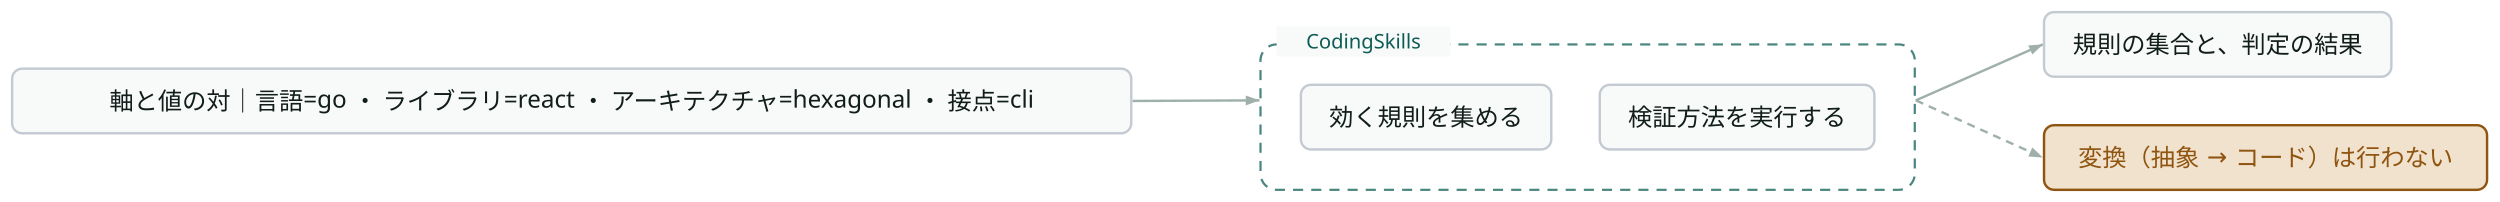
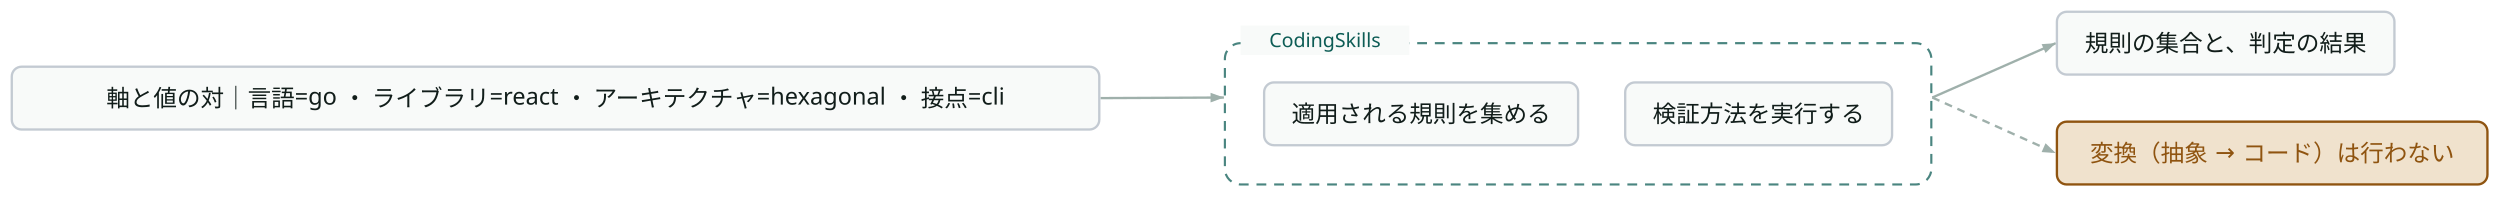
- <svg class="wf-fig" viewBox="0 0 1238 100" width="1238" height="100" role="img">
+ <svg class="wf-fig" viewBox="0 0 1274 100" width="1274" height="100" role="img">
  <g transform="translate(6.0,6.0)">
    <path d="M554.8,44.0 L617.7,43.7" fill="none" stroke="#9fb0ab" stroke-width="1.2" />
    <polygon points="617.7,43.7 610.9,46.2 610.9,41.3" fill="#9fb0ab" />
-     <path d="M942.7,43.7 L1005.6,16.0" fill="none" stroke="#9fb0ab" stroke-width="1.2" />
-     <polygon points="1005.6,16.0 1000.4,21.0 998.4,16.5" fill="#9fb0ab" />
-     <path d="M942.7,43.7 L1005.6,72.0" fill="none" stroke="#9fb0ab" stroke-width="1.2" stroke-dasharray="4 3" />
-     <polygon points="1005.6,72.0 998.4,71.5 1000.4,67.0" fill="#9fb0ab" />
+     <path d="M978.7,43.7 L1041.6,16.0" fill="none" stroke="#9fb0ab" stroke-width="1.2" />
+     <polygon points="1041.6,16.0 1036.4,21.0 1034.4,16.5" fill="#9fb0ab" />
+     <path d="M978.7,43.7 L1041.6,72.0" fill="none" stroke="#9fb0ab" stroke-width="1.2" stroke-dasharray="4 3" />
+     <polygon points="1041.6,72.0 1034.4,71.5 1036.4,67.0" fill="#9fb0ab" />
    <g class="wf-node" transform="translate(0.0,28.0)">
      <g class="svg-box" role="plain">
        <rect x="0" y="0" width="554.2" height="32.0" rx="5.0" fill="#f8faf9" stroke="#C3CAD2" stroke-width="1.2" />
        <text x="277.1" y="20.3" text-anchor="middle" font-family="Noto Sans JP, Hiragino Kaku Gothic ProN, sans-serif" font-size="12.0" font-weight="400" fill="#111d1a">軸と値の対｜言語=go ・ ライブラリ=react ・ アーキテクチャ=hexagonal ・ 接点=cli</text>
      </g>
    </g>
    <g class="wf-node" transform="translate(618.2,0.0)">
-       <rect x="0.0" y="16.0" width="324.0" height="72.0" rx="8.0" fill="none" stroke="#0d5c55" stroke-width="1.1" stroke-dasharray="5 4" opacity="0.75" />
+       <rect x="0.0" y="16.0" width="360.0" height="72.0" rx="8.0" fill="none" stroke="#0d5c55" stroke-width="1.1" stroke-dasharray="5 4" opacity="0.75" />
      <g transform="translate(14.0,30.0)">
        <g transform="translate(6.0,6.0)">
          <g class="wf-node" transform="translate(0.0,0.0)">
            <g class="svg-box" role="plain">
-               <rect x="0" y="0" width="124.0" height="32.0" rx="5.0" fill="#f8faf9" stroke="#C3CAD2" stroke-width="1.2" />
-               <text x="62.0" y="20.3" text-anchor="middle" font-family="Noto Sans JP, Hiragino Kaku Gothic ProN, sans-serif" font-size="12.0" font-weight="400" fill="#111d1a">効く規則を集める</text>
+               <rect x="0" y="0" width="160.0" height="32.0" rx="5.0" fill="#f8faf9" stroke="#C3CAD2" stroke-width="1.2" />
+               <text x="80.0" y="20.3" text-anchor="middle" font-family="Noto Sans JP, Hiragino Kaku Gothic ProN, sans-serif" font-size="12.0" font-weight="400" fill="#111d1a">適用される規則を集める</text>
            </g>
          </g>
-           <g class="wf-node" transform="translate(148.0,0.0)">
+           <g class="wf-node" transform="translate(184.0,0.0)">
            <g class="svg-box" role="plain">
              <rect x="0" y="0" width="136.0" height="32.0" rx="5.0" fill="#f8faf9" stroke="#C3CAD2" stroke-width="1.2" />
              <text x="68.0" y="20.3" text-anchor="middle" font-family="Noto Sans JP, Hiragino Kaku Gothic ProN, sans-serif" font-size="12.0" font-weight="400" fill="#111d1a">検証方法を実行する</text>
            </g>
          </g>
        </g>
      </g>
      <rect x="8.0" y="7.0" width="86.0" height="15.0" fill="#f8faf9" />
      <text x="51.0" y="18.0" text-anchor="middle" font-family="Noto Sans JP, Hiragino Kaku Gothic ProN, sans-serif" font-size="10.0" fill="#0d5c55">CodingSkills</text>
    </g>
-     <g class="wf-node" transform="translate(1006.2,0.0)">
+     <g class="wf-node" transform="translate(1042.2,0.0)">
      <g class="svg-box" role="plain">
        <rect x="0" y="0" width="172.0" height="32.0" rx="5.0" fill="#f8faf9" stroke="#C3CAD2" stroke-width="1.2" />
        <text x="86.0" y="20.3" text-anchor="middle" font-family="Noto Sans JP, Hiragino Kaku Gothic ProN, sans-serif" font-size="12.0" font-weight="400" fill="#111d1a">規則の集合と、判定の結果</text>
      </g>
    </g>
-     <g class="wf-node" transform="translate(1006.2,56.0)">
+     <g class="wf-node" transform="translate(1042.2,56.0)">
      <g class="svg-box" role="警告">
        <rect x="0" y="0" width="219.4" height="32.0" rx="5.0" fill="#f0e2cd" stroke="#8f5410" stroke-width="1.2" />
        <text x="109.7" y="20.3" text-anchor="middle" font-family="Noto Sans JP, Hiragino Kaku Gothic ProN, sans-serif" font-size="12.0" font-weight="400" fill="#8f5410">変換（抽象 → コード）は行わない</text>
      </g>
    </g>
  </g>
</svg>
